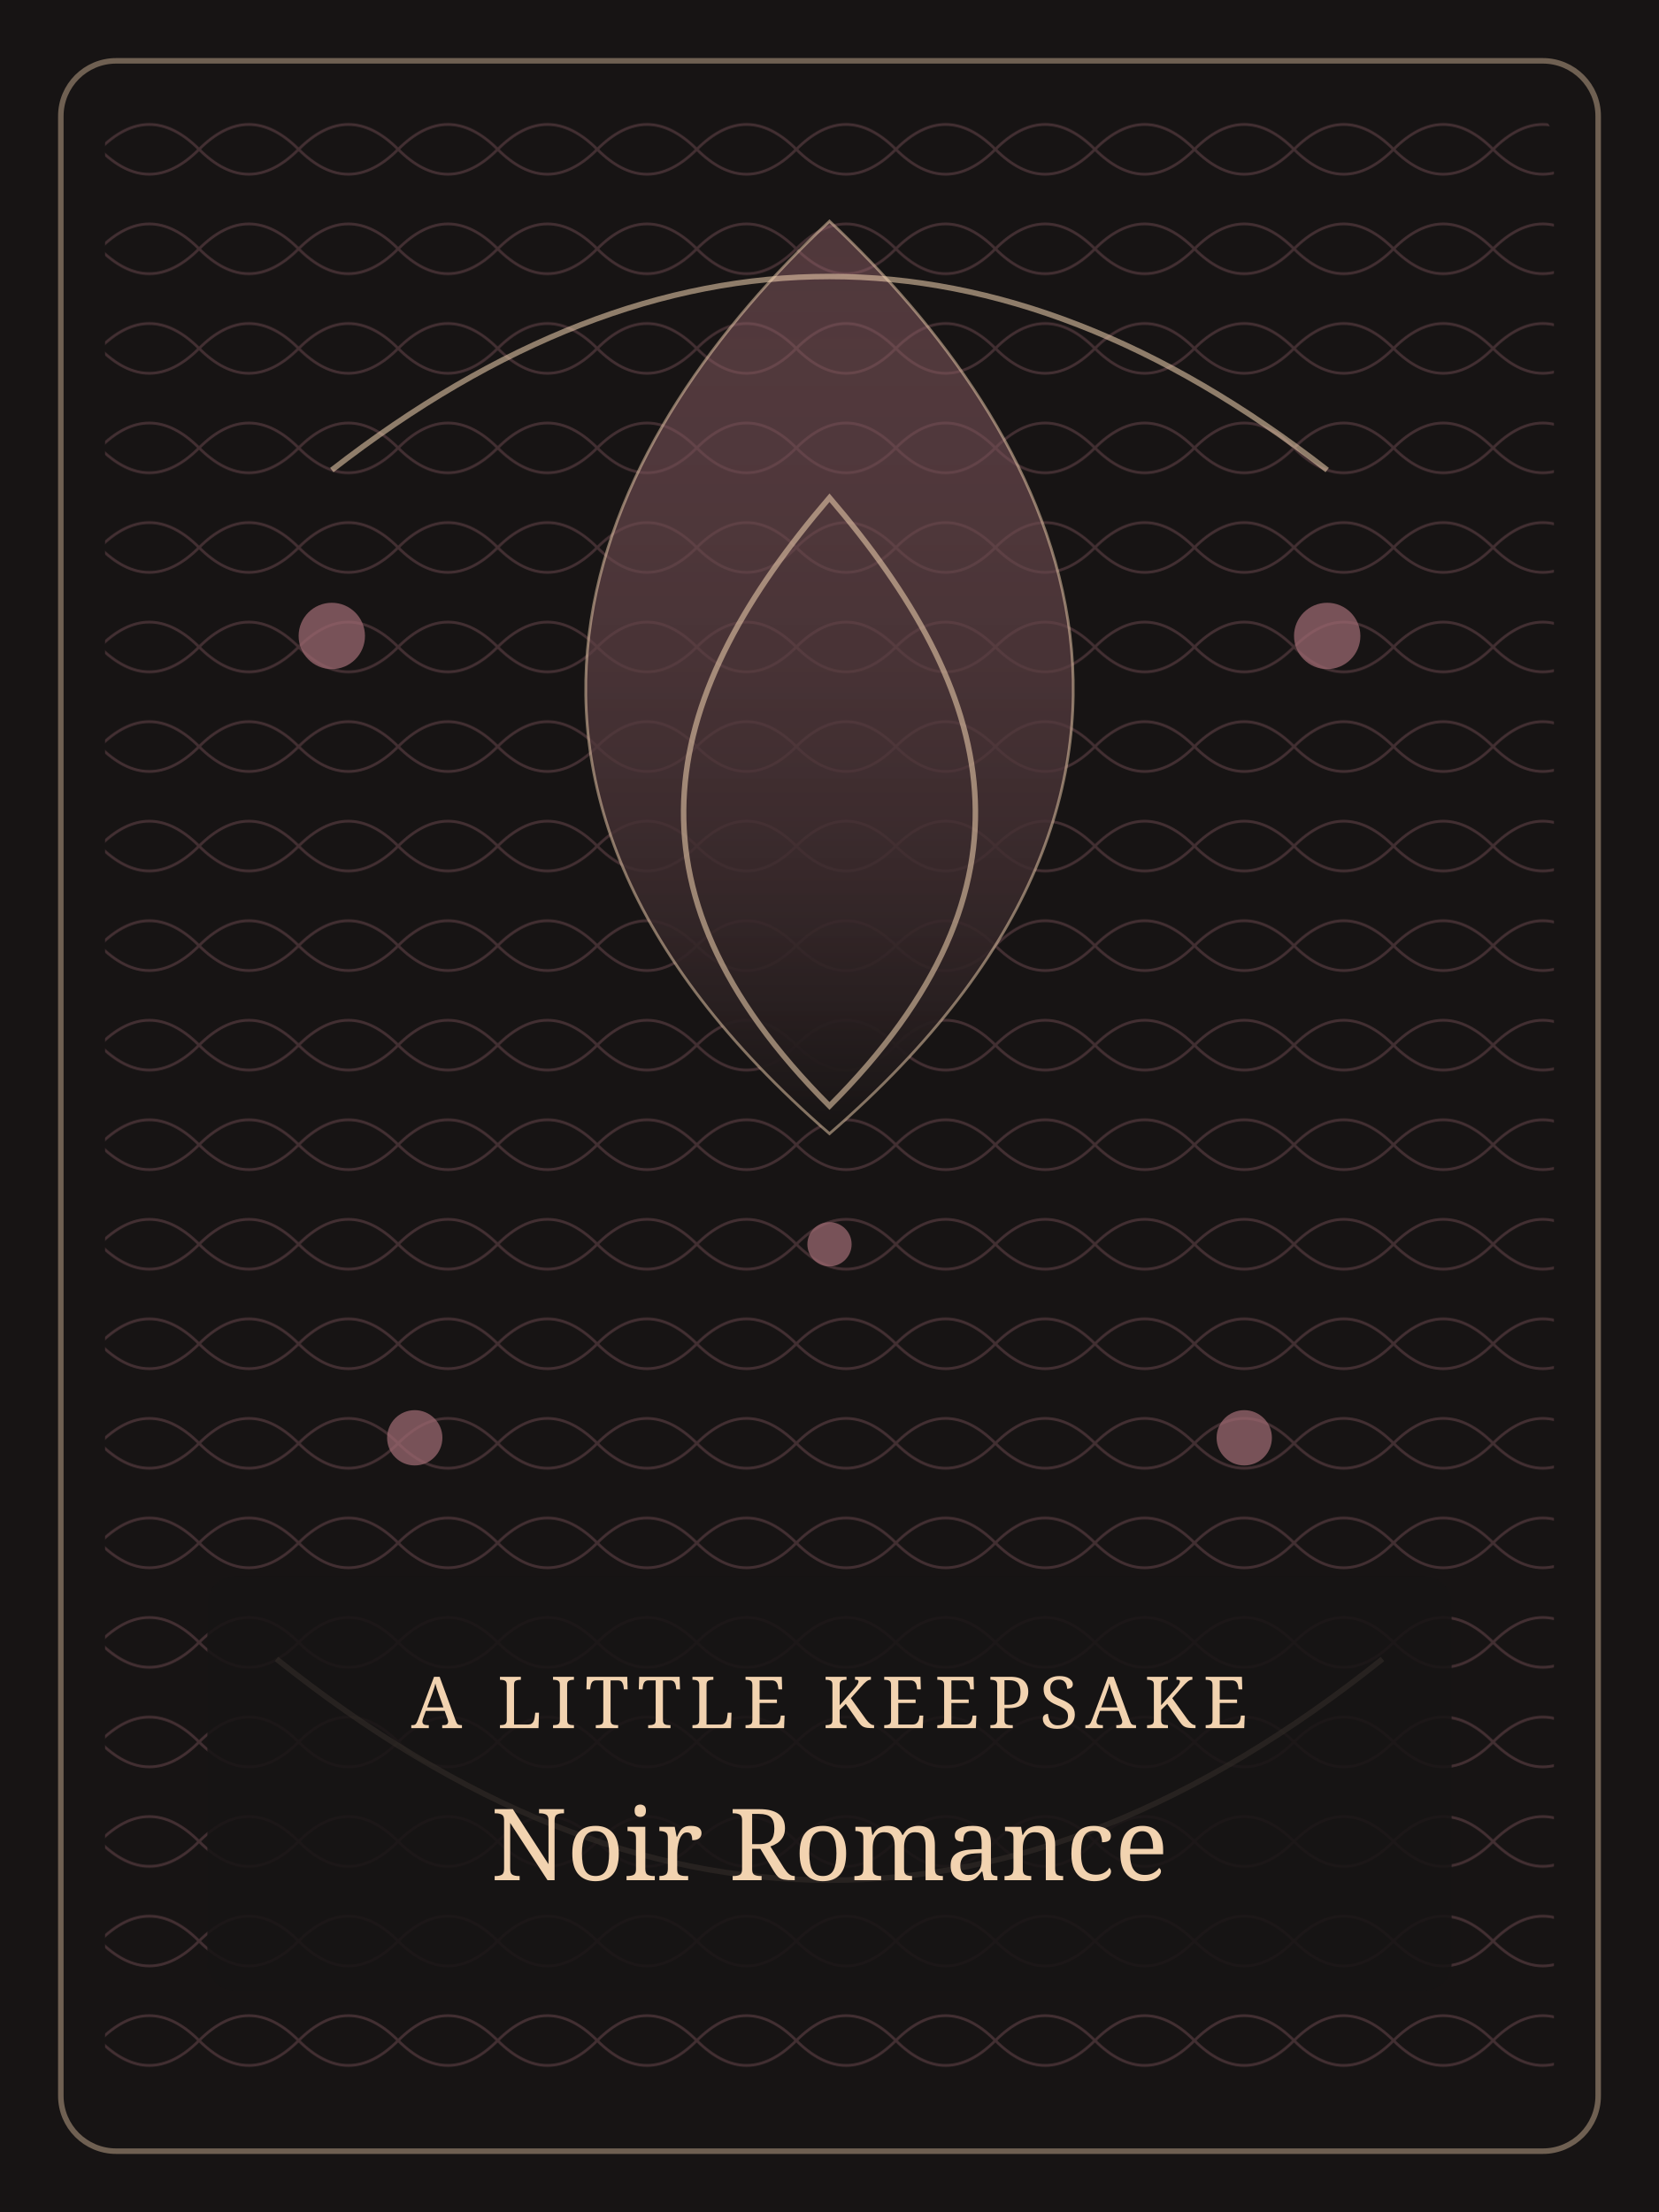
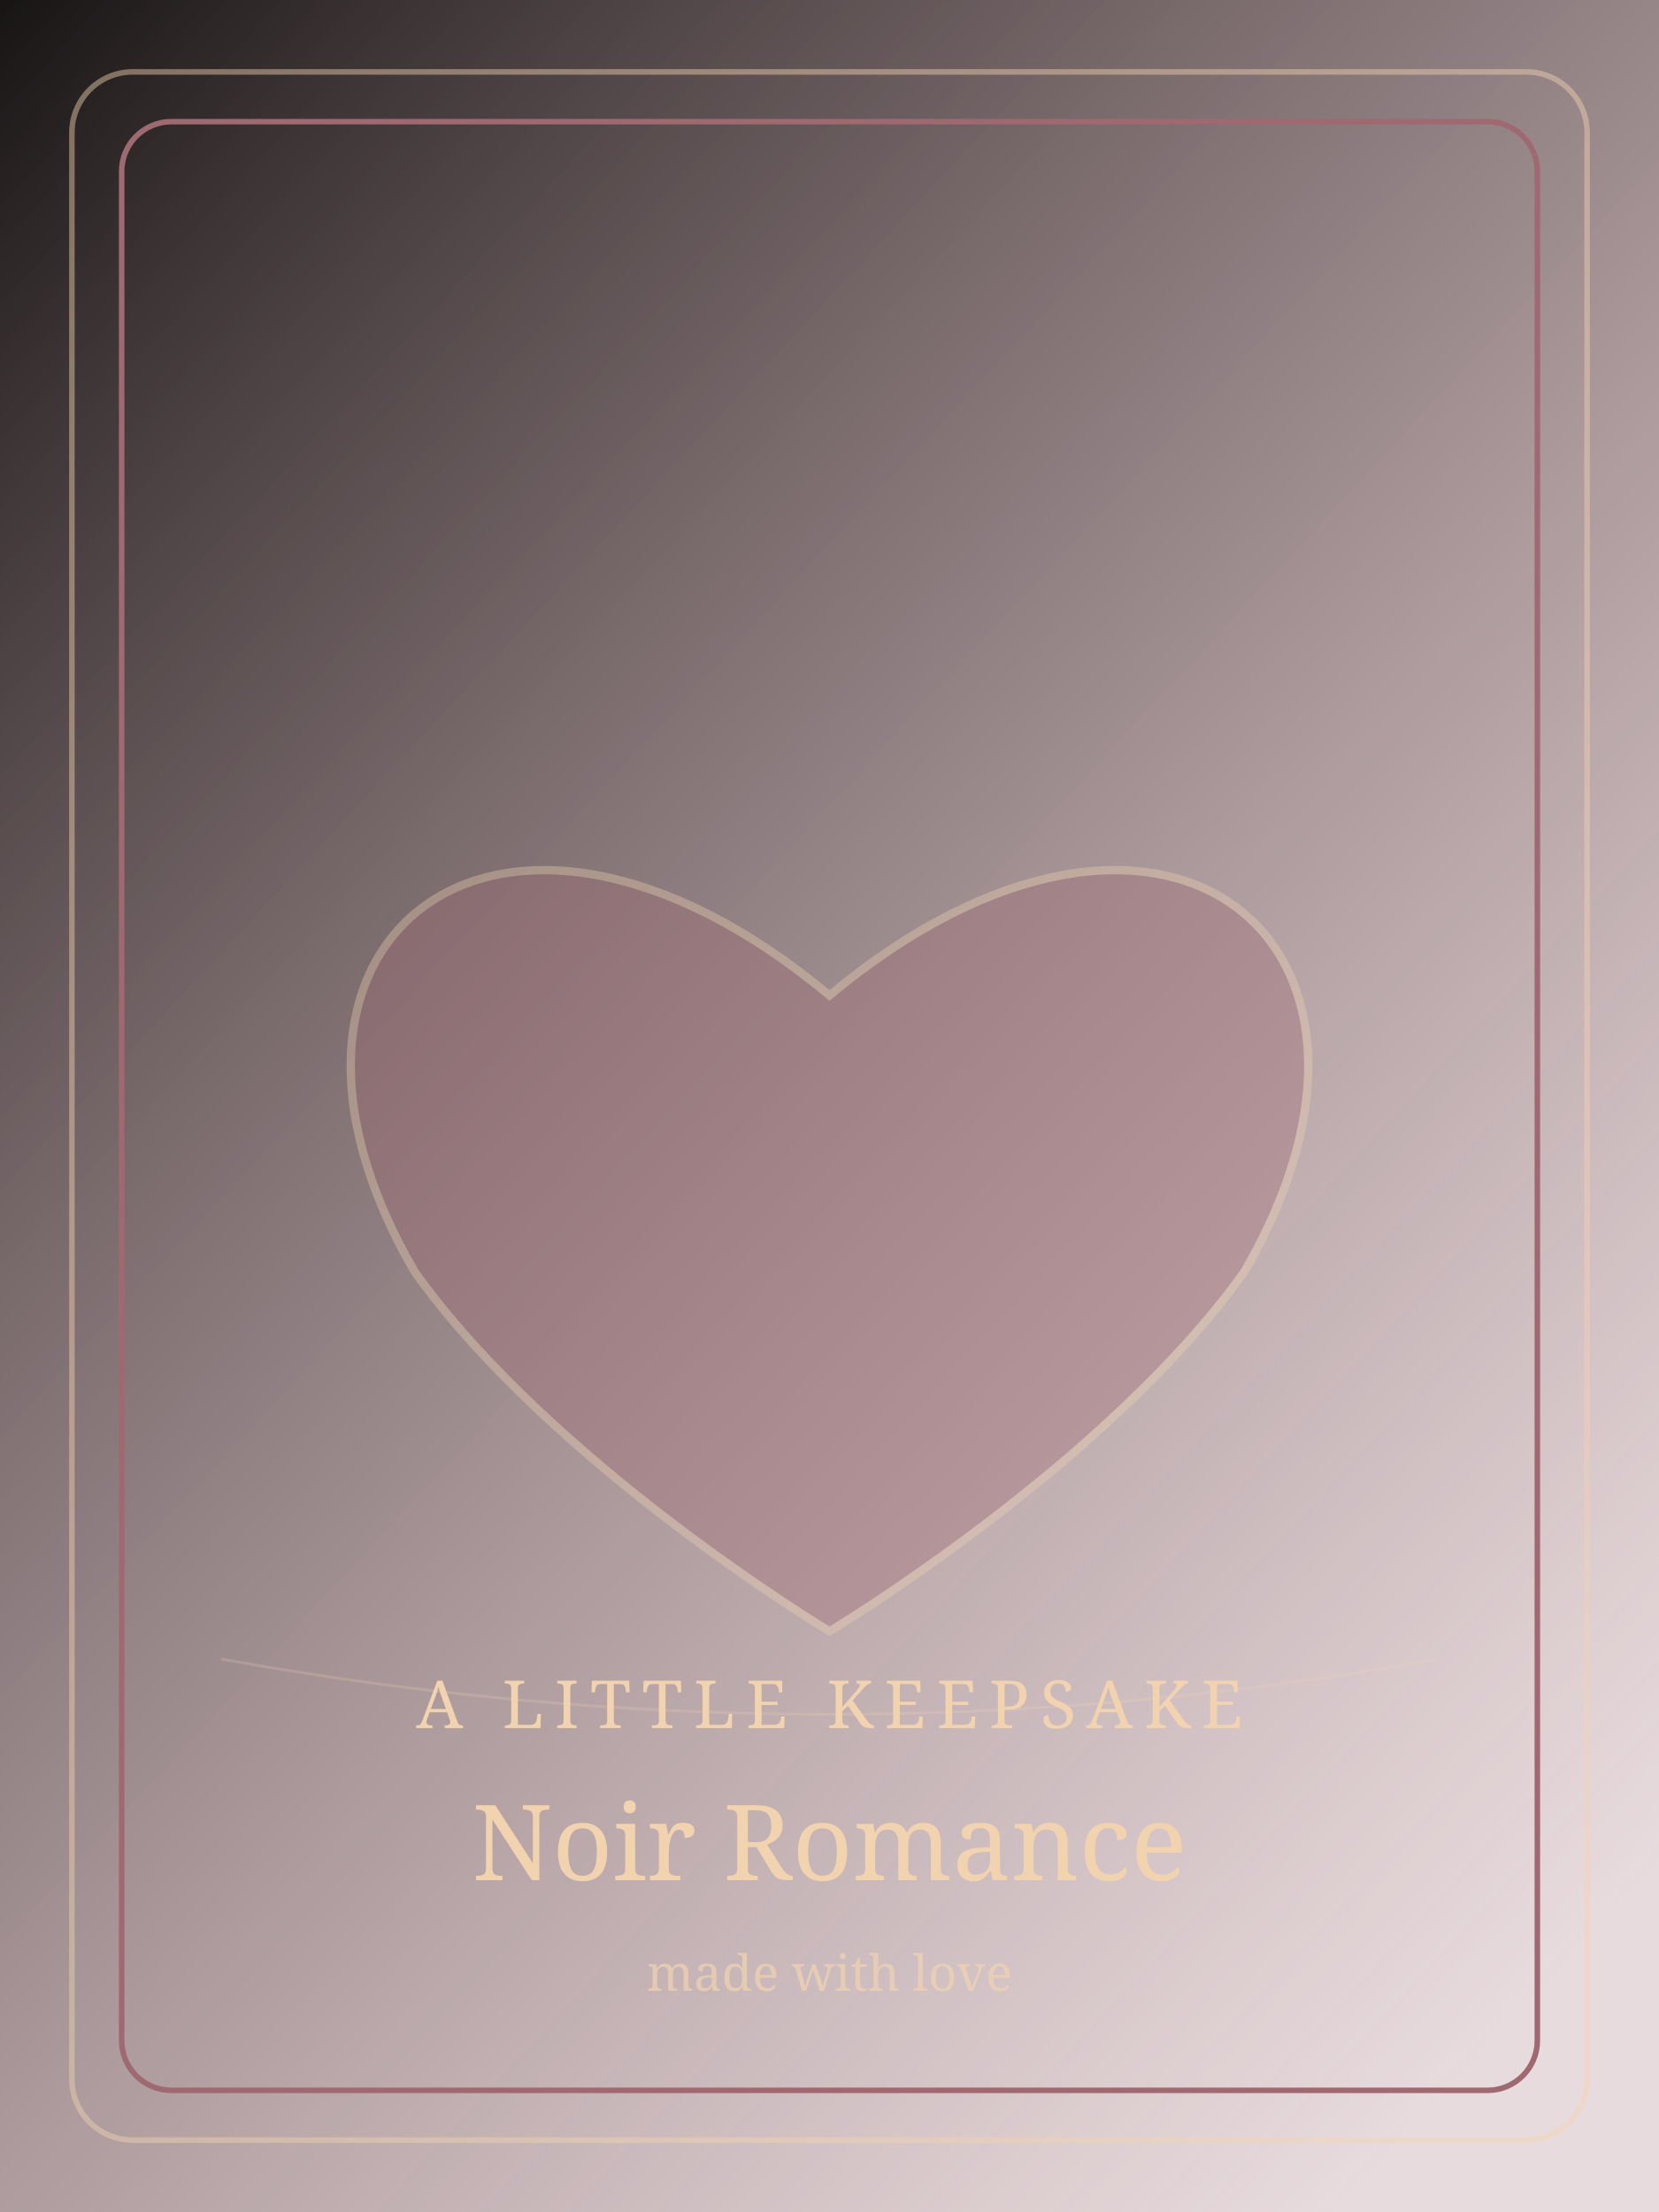
<svg xmlns="http://www.w3.org/2000/svg" viewBox="0 0 600 800">
  <defs>
-     <pattern id="p" width="36" height="36" patternUnits="userSpaceOnUse">
-       <path d="M0 18 Q18 0 36 18 Q18 36 0 18Z" fill="none" stroke="#9e6971" stroke-opacity=".32" />
-     </pattern>
-     <linearGradient id="g" x2="0" y2="1">
-       <stop stop-color="#9e6971" stop-opacity=".42" />
-       <stop offset="1" stop-color="#171414" />
+     <linearGradient id="bg" x1="0" y1="0" x2="0.8" y2="1">
+       <stop stop-color="#171414" />
+       <stop offset="1" stop-color="#9e6971" stop-opacity=".24" />
    </linearGradient>
  </defs>
-   <rect width="600" height="800" fill="#171414" />
-   <rect x="22" y="22" width="556" height="756" rx="20" fill="none" stroke="#f2d3b0" stroke-opacity=".4" stroke-width="2" />
-   <rect x="38" y="38" width="524" height="724" rx="14" fill="url(#p)" />
-   <path d="M300 80 C220 155 150 280 300 410 C450 280 380 155 300 80Z" fill="url(#g)" stroke="#f2d3b0" stroke-opacity=".5" />
-   <g fill="none" stroke="#f2d3b0" stroke-opacity=".55" stroke-width="2">
-     <path d="M300 180 C240 250 220 320 300 400 C380 320 360 250 300 180Z" />
-     <path d="M120 170 Q300 30 480 170 M100 600 Q300 760 500 600" />
+   <rect width="600" height="800" fill="url(#bg)" />
+   <rect x="26" y="26" width="548" height="748" rx="22" fill="none" stroke="#f2d3b0" stroke-width="2" opacity=".45" />
+   <rect x="44" y="44" width="512" height="712" rx="18" fill="none" stroke="#9e6971" stroke-width="2" />
+   <g opacity=".8">
+     <path d="M300 360 C180 260 80 340 150 460 C200 530 300 590 300 590 C300 590 400 530 450 460 C520 340 420 260 300 360Z" fill="#9e6971" opacity=".45" stroke="#f2d3b0" stroke-width="3" />
  </g>
-   <g fill="#9e6971" opacity=".72">
-     <circle cx="120" cy="230" r="12" />
-     <circle cx="480" cy="230" r="12" />
-     <circle cx="150" cy="520" r="10" />
-     <circle cx="450" cy="520" r="10" />
-     <circle cx="300" cy="450" r="8" />
-   </g>
-   <rect x="75" y="570" width="450" height="150" rx="10" fill="#171414" fill-opacity=".86" />
-   <text x="300" y="625" text-anchor="middle" font-family="Georgia,serif" font-size="26" fill="#f2d3b0" letter-spacing="3">A LITTLE KEEPSAKE</text>
-   <text x="300" y="680" text-anchor="middle" font-family="Georgia,serif" font-size="36" fill="#f2d3b0">Noir Romance</text>
+   <path d="M80 600 Q300 640 520 600" fill="none" stroke="#f2d3b0" opacity=".22" />
+   <text x="300" y="625" text-anchor="middle" font-family="Georgia,serif" font-size="24" fill="#f2d3b0" letter-spacing="4">A LITTLE KEEPSAKE</text>
+   <text x="300" y="680" text-anchor="middle" font-family="Georgia,serif" font-size="38" fill="#f2d3b0">Noir Romance</text>
+   <text x="300" y="720" text-anchor="middle" font-family="serif" font-size="18" fill="#f2d3b0" opacity=".7">made with love</text>
</svg>
